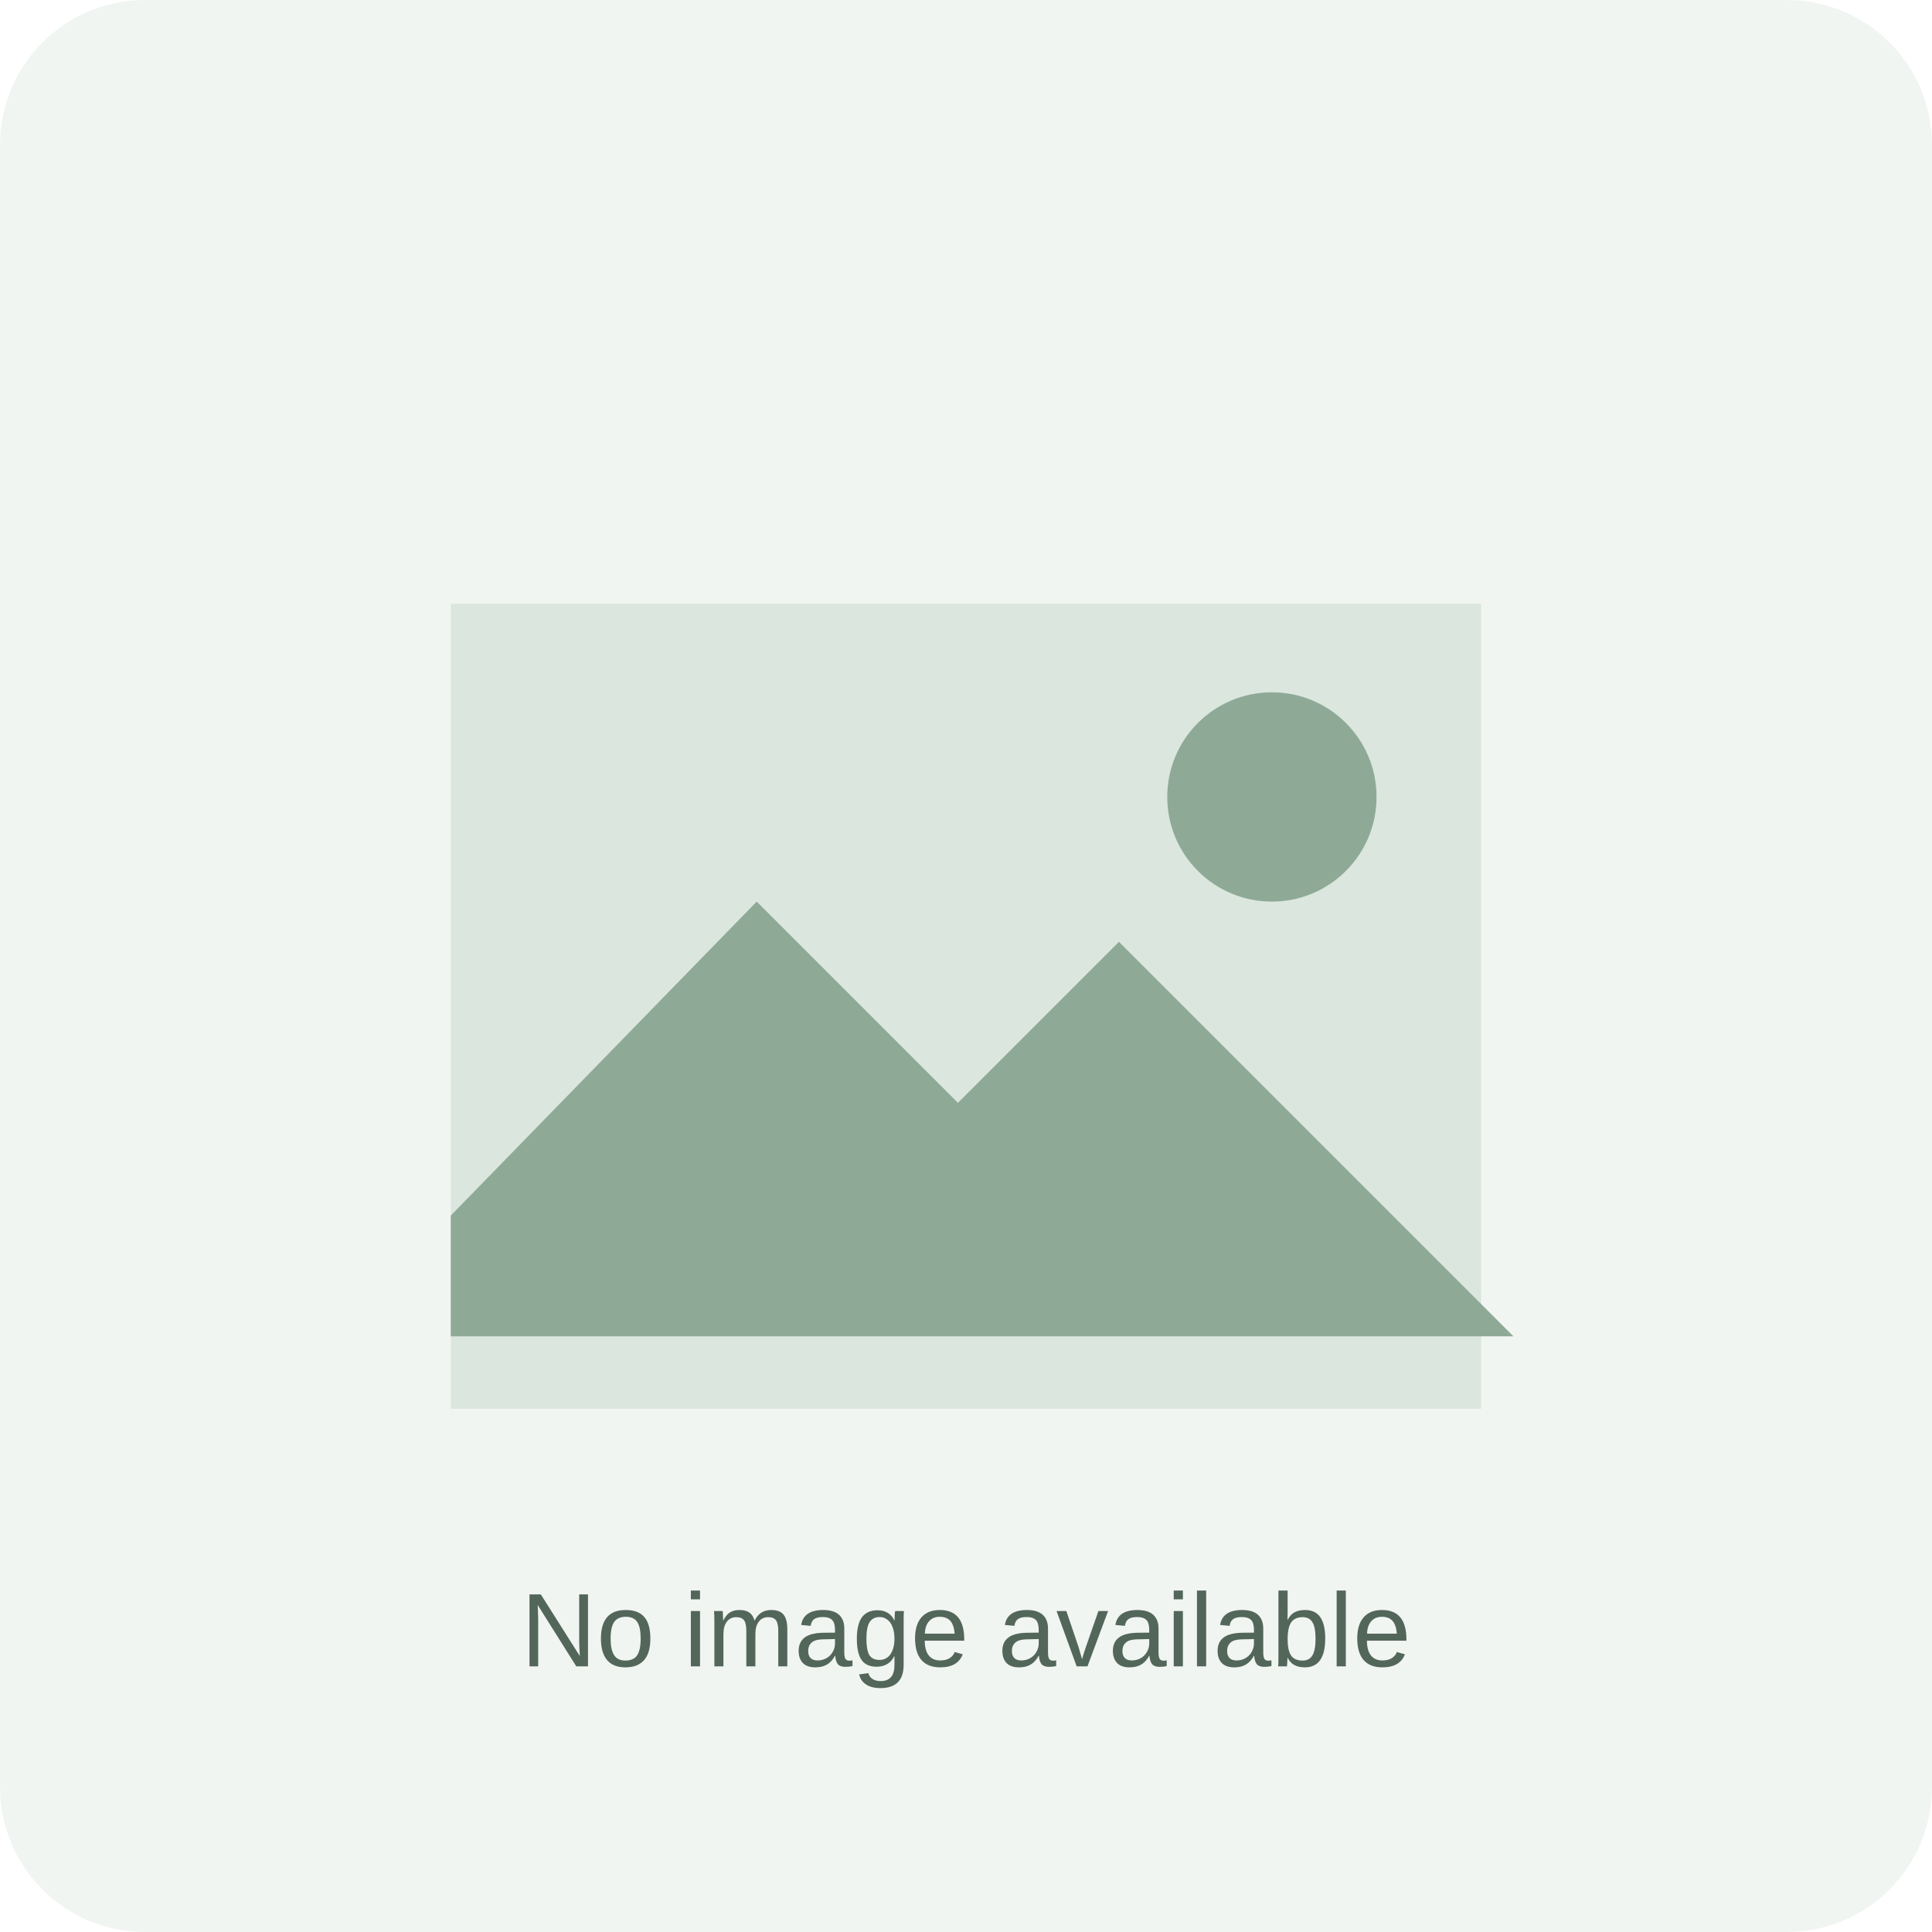
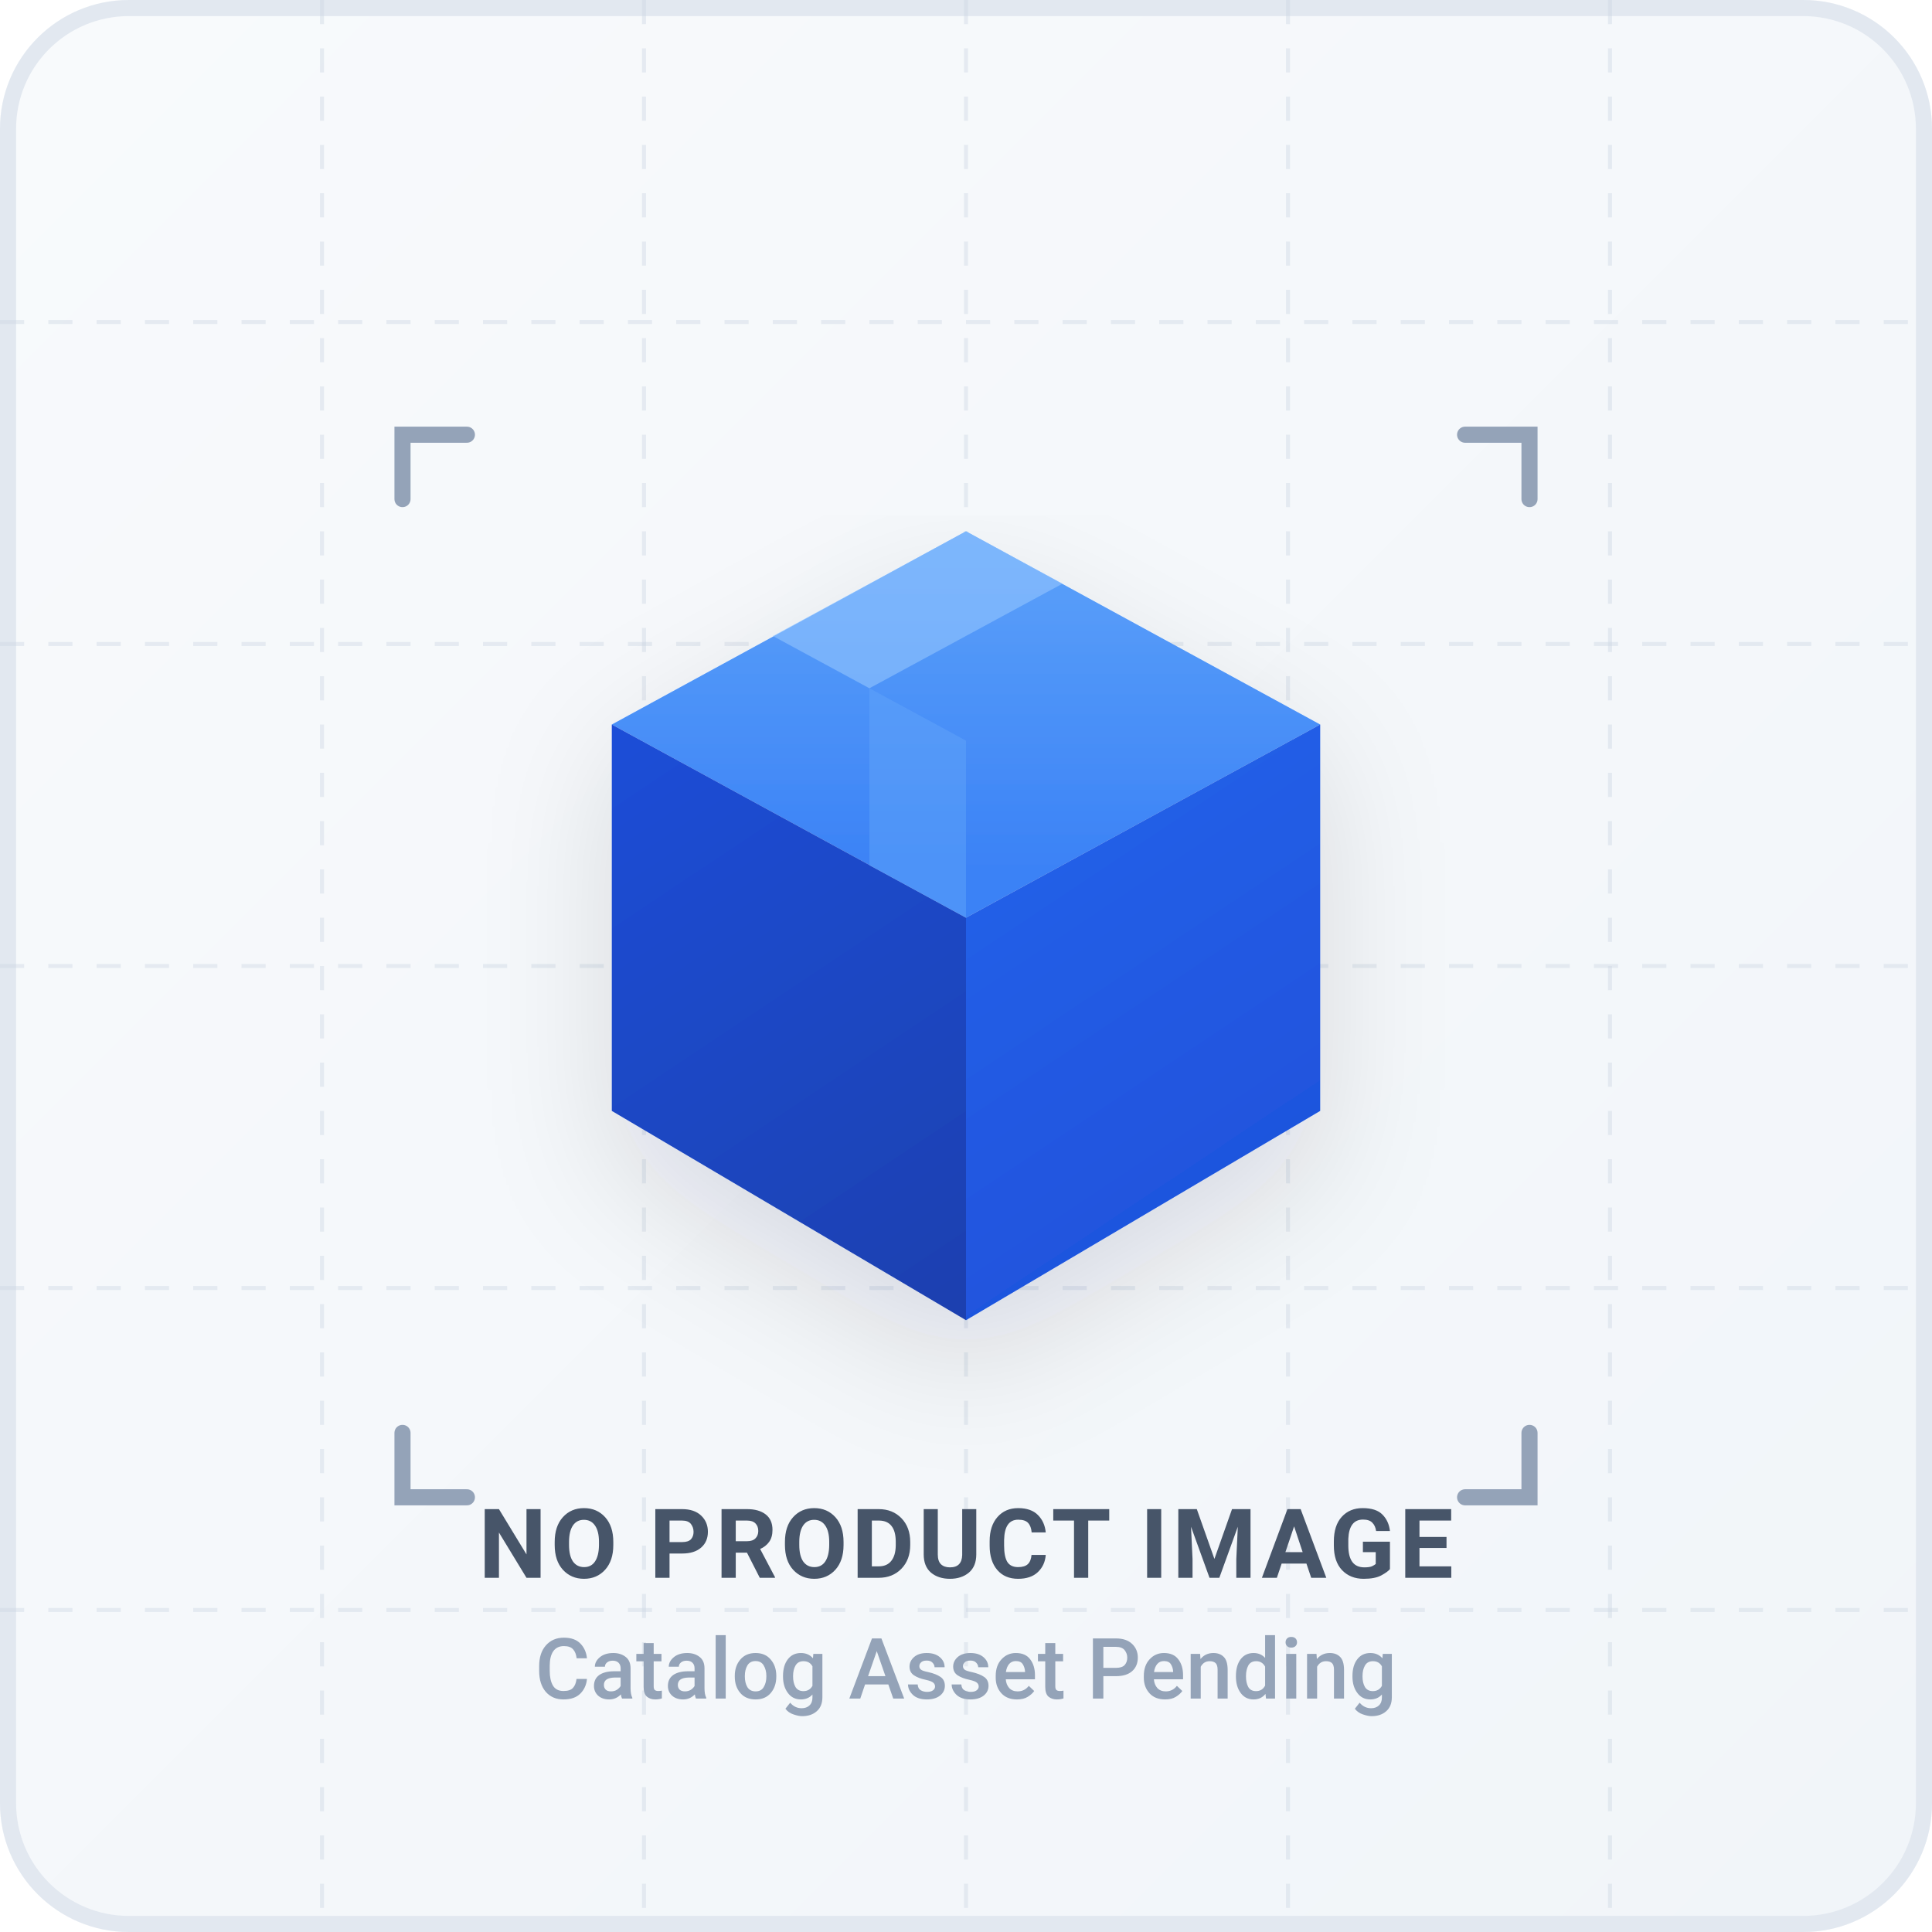
- <svg xmlns="http://www.w3.org/2000/svg" width="240" height="240" viewBox="0 0 240 240" role="img" aria-label="No product image">
-   <rect width="240" height="240" rx="18" fill="#f1f5f2" />
-   <path d="M56 75h128v100H56z" fill="#dbe6de" />
-   <path d="m56 151 38-39 25 25 20-20 49 49H56z" fill="#8eaa96" />
-   <circle cx="158" cy="99" r="13" fill="#8eaa96" />
-   <text x="120" y="207" fill="#53665a" font-family="Arial,sans-serif" font-size="13" text-anchor="middle">No image available</text>
+ <svg xmlns="http://www.w3.org/2000/svg" width="240" height="240" viewBox="0 0 240 240" fill="none" role="img" aria-label="No product image available">
+   <defs>
+     <linearGradient id="bg" x1="0" y1="0" x2="240" y2="240" gradientUnits="userSpaceOnUse">
+       <stop stop-color="#f8fafc" />
+       <stop offset="1" stop-color="#f1f5f9" />
+     </linearGradient>
+     <linearGradient id="boxTop" x1="120" y1="62" x2="120" y2="108" gradientUnits="userSpaceOnUse">
+       <stop stop-color="#60a5fa" />
+       <stop offset="1" stop-color="#3b82f6" />
+     </linearGradient>
+     <linearGradient id="boxLeft" x1="72" y1="92" x2="120" y2="164" gradientUnits="userSpaceOnUse">
+       <stop stop-color="#1d4ed8" />
+       <stop offset="1" stop-color="#1e40af" />
+     </linearGradient>
+     <linearGradient id="boxRight" x1="120" y1="92" x2="168" y2="164" gradientUnits="userSpaceOnUse">
+       <stop stop-color="#2563eb" />
+       <stop offset="1" stop-color="#1d4ed8" />
+     </linearGradient>
+     <filter id="shadow" x="52" y="58" width="136" height="126" filterUnits="userSpaceOnUse" color-interpolation-filters="sRGB">
+       <feDropShadow dx="0" dy="6" stdDeviation="8" flood-color="#0f172a" flood-opacity="0.12" />
+     </filter>
+   </defs>
+   <rect width="240" height="240" rx="16" fill="url(#bg)" />
+   <rect x="1" y="1" width="238" height="238" rx="15" stroke="#e2e8f0" stroke-width="2" />
+   <path d="M40 0v240M80 0v240M120 0v240M160 0v240M200 0v240" stroke="#cbd5e1" stroke-width="0.5" stroke-opacity="0.4" stroke-dasharray="3 3" />
+   <path d="M0 40h240M0 80h240M0 120h240M0 160h240M0 200h240" stroke="#cbd5e1" stroke-width="0.5" stroke-opacity="0.4" stroke-dasharray="3 3" />
+   <g filter="url(#shadow)">
+     <path d="M120 66L164 90L120 114L76 90L120 66Z" fill="url(#boxTop)" />
+     <path d="M76 90L120 114V164L76 138V90Z" fill="url(#boxLeft)" />
+     <path d="M120 114L164 90V138L120 164V114Z" fill="url(#boxRight)" />
+     <path d="M120 66L132 72.5L108 85.5L96 79L120 66Z" fill="#93c5fd" fill-opacity="0.6" />
+     <path d="M108 85.5L120 92V114L108 107.5V85.5Z" fill="#60a5fa" fill-opacity="0.5" />
+   </g>
+   <path d="M58 54h-8v8M182 54h8v8M58 186h-8v-8M182 186h8v-8" stroke="#94a3b8" stroke-width="2" stroke-linecap="round" />
+   <text x="120" y="196" fill="#475569" font-family="-apple-system, BlinkMacSystemFont, 'Segoe UI', Roboto, sans-serif" font-size="12" font-weight="600" letter-spacing="0.04em" text-anchor="middle">NO PRODUCT IMAGE</text>
+   <text x="120" y="211" fill="#94a3b8" font-family="-apple-system, BlinkMacSystemFont, 'Segoe UI', Roboto, sans-serif" font-size="10.5" font-weight="500" text-anchor="middle">Catalog Asset Pending</text>
</svg>
